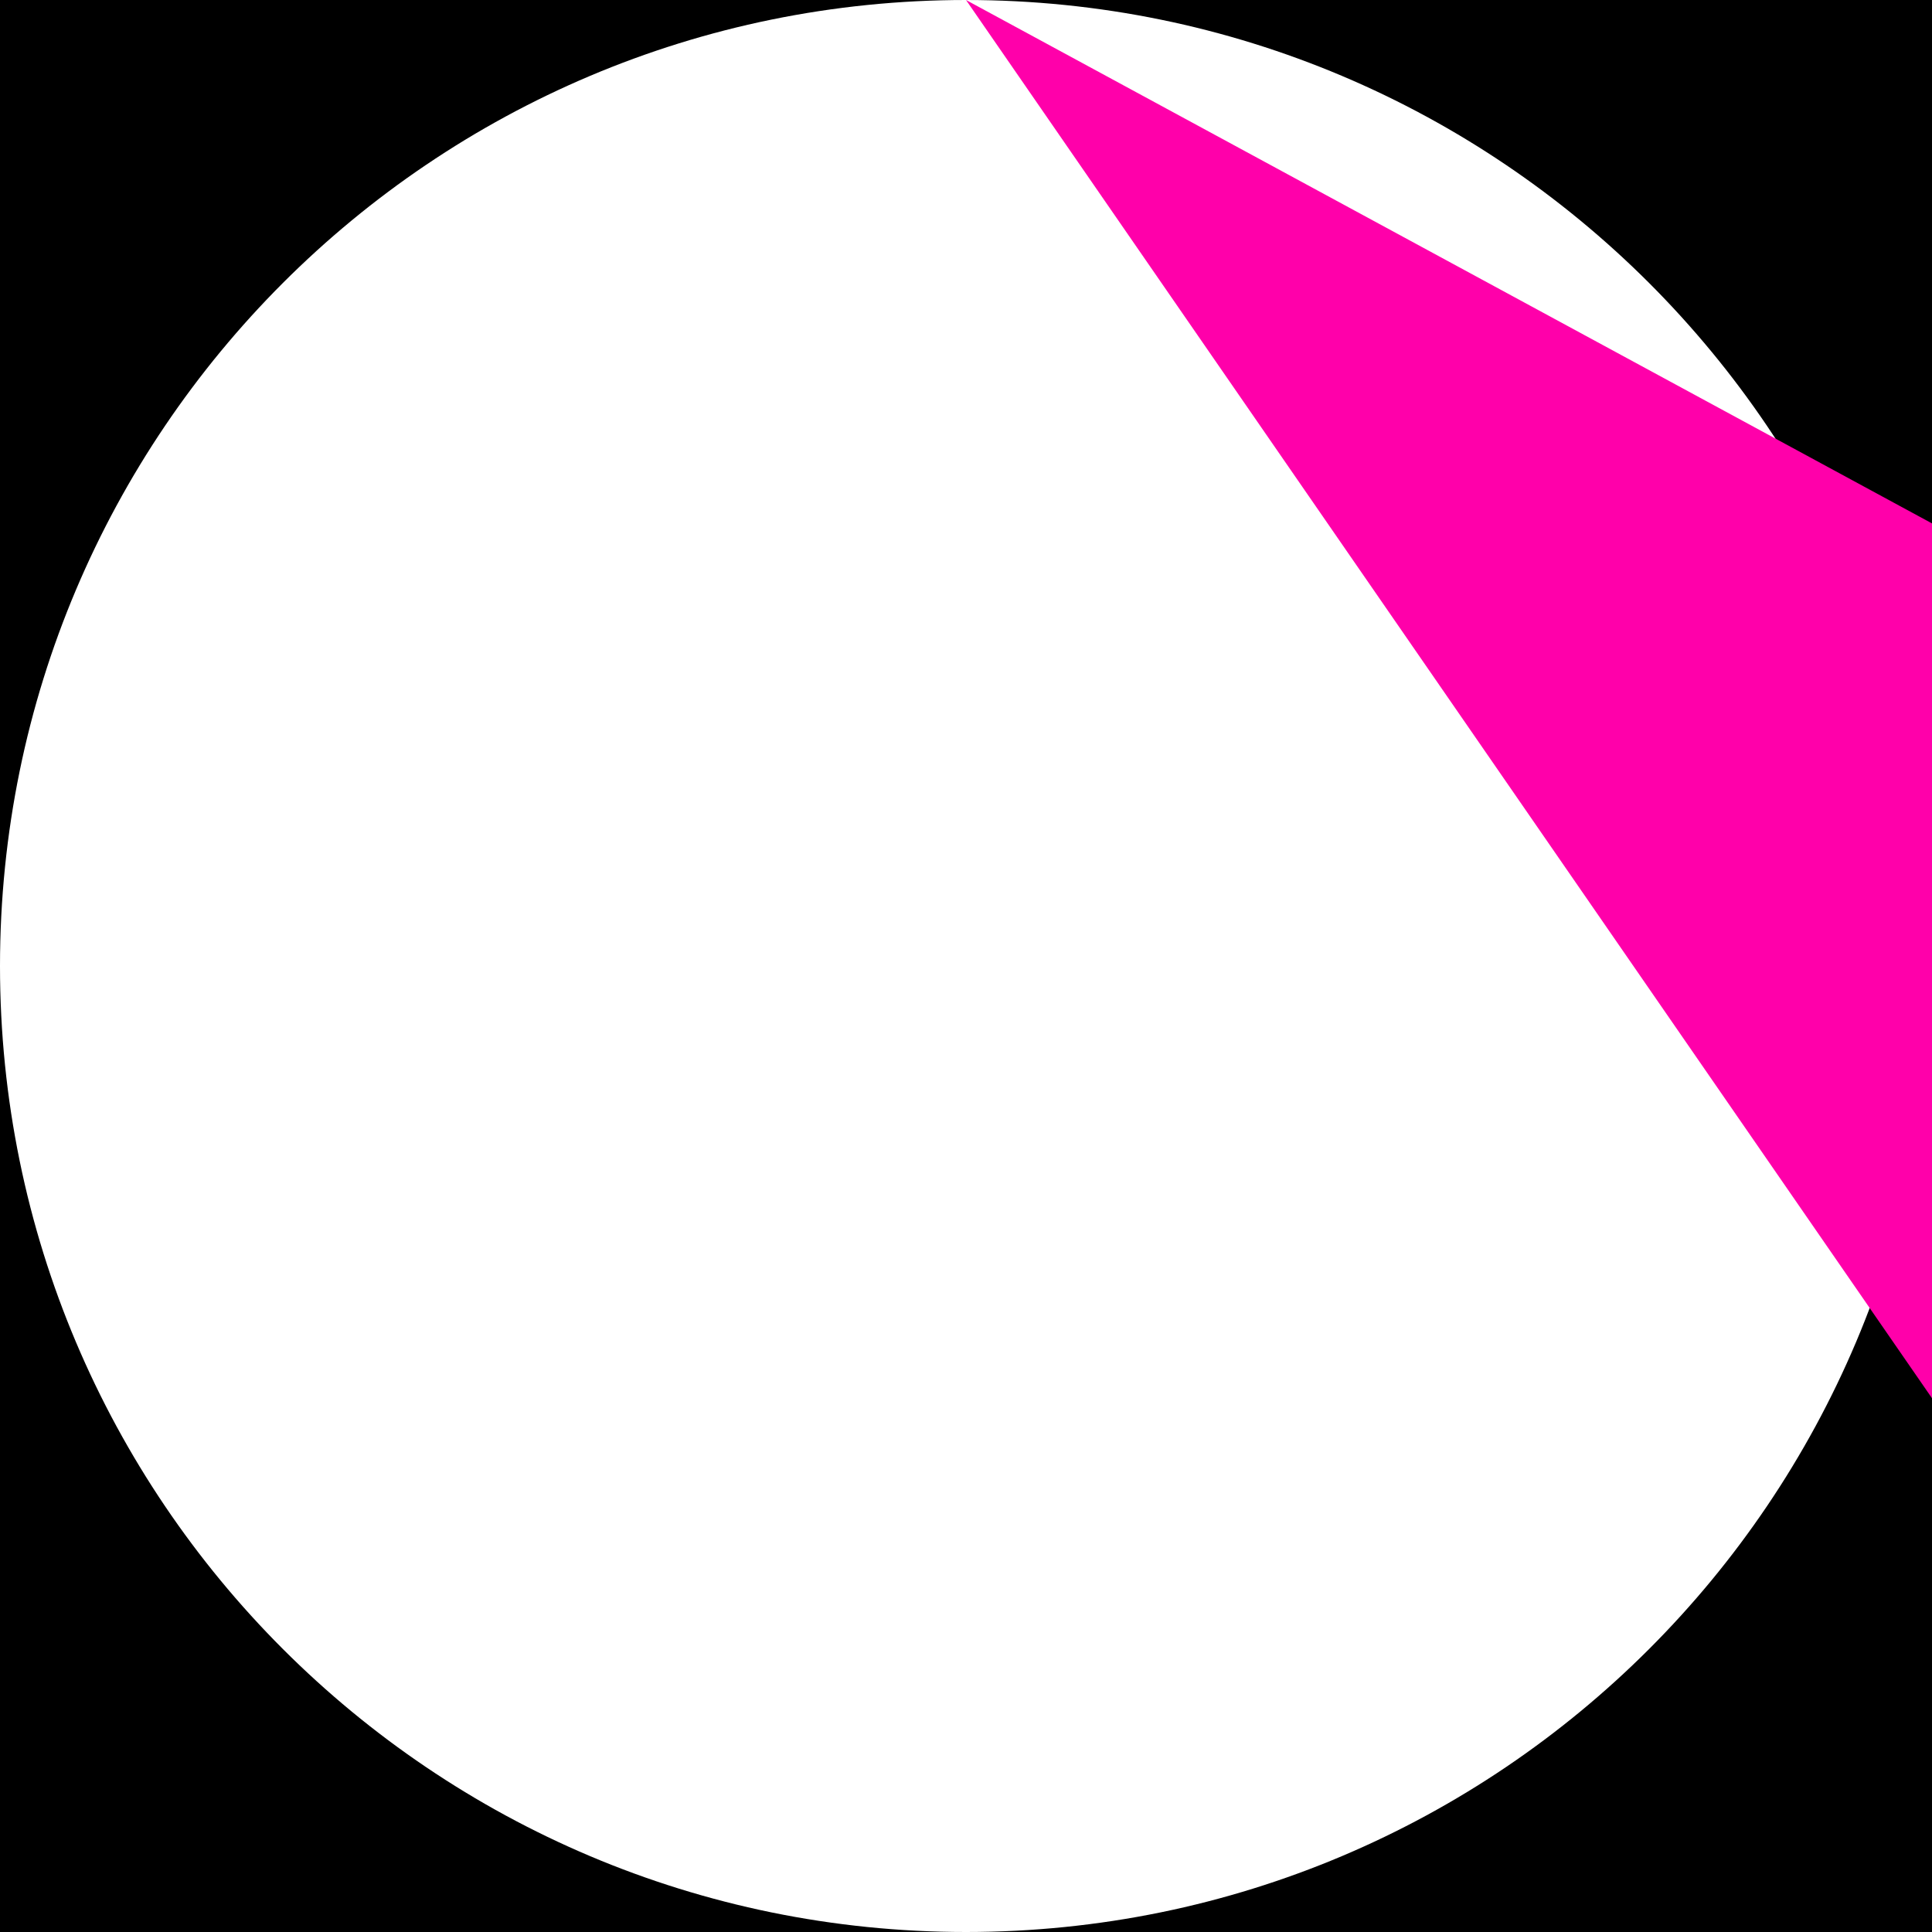
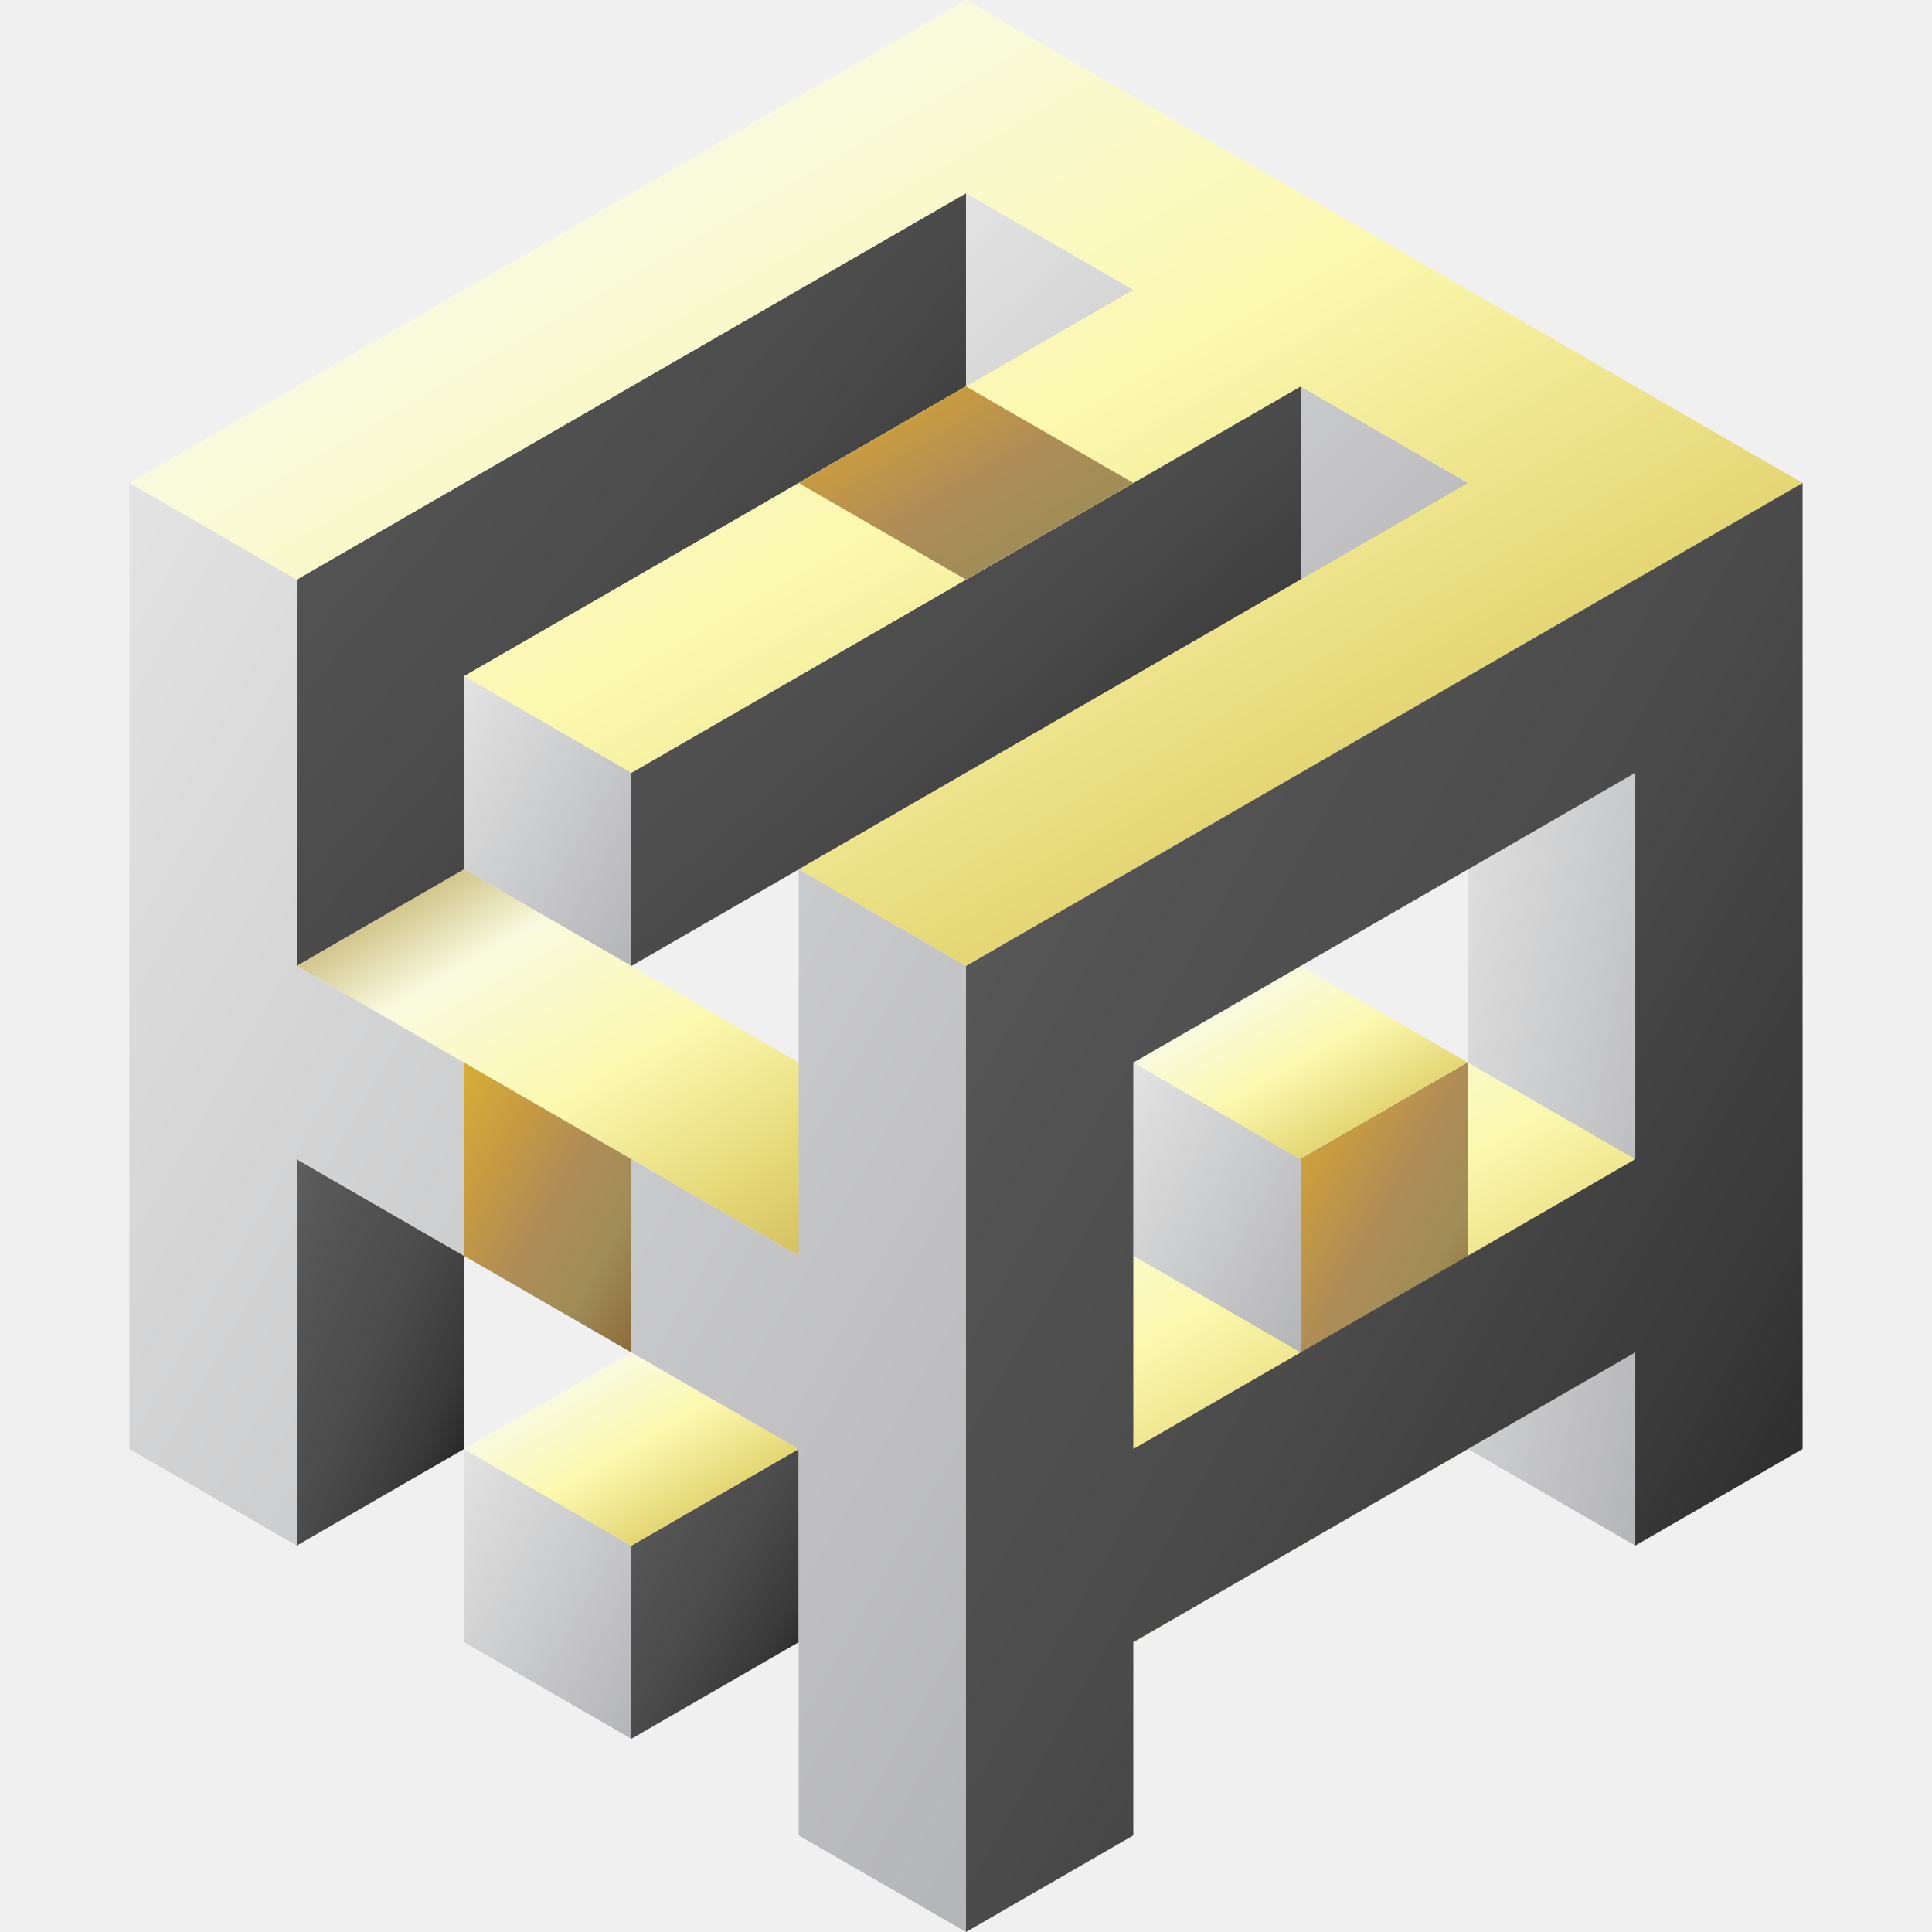
- <svg xmlns="http://www.w3.org/2000/svg" width="100" height="100" viewBox="0 0 100 100">
+ <svg xmlns="http://www.w3.org/2000/svg" width="2048" height="2048" viewBox="512 512 1024 1024">
  <defs>
    <linearGradient id="royal" x1="1" y1="1" x2="0" y2="0">
      <stop offset="0%" stop-color="#8C6B3B" />
      <stop offset="25%" stop-color="#A08D57" />
      <stop offset="50%" stop-color="#B08D57" />
      <stop offset="75%" stop-color="#C89B41" />
      <stop offset="100%" stop-color="#D4AF37" />
    </linearGradient>
    <linearGradient id="gold-metal" x1="1" y1="1" x2="0" y2="0">
      <stop offset="0%" stop-color="#C5AB50" />
      <stop offset="25%" stop-color="#E4D674" />
      <stop offset="50%" stop-color="#FBF8AE" />
      <stop offset="75%" stop-color="#F9FADE" />
      <stop offset="100%" stop-color="#AC933E" />
    </linearGradient>
    <linearGradient id="fancy-metal" x1="1" y1="1" x2="0" y2="0">
      <stop offset="0%" stop-color="#CC9900" />
      <stop offset="25%" stop-color="#D4AF37" />
      <stop offset="50%" stop-color="#DEB82D" />
      <stop offset="75%" stop-color="#E7CF27" />
      <stop offset="100%" stop-color="#FFDF00" />
    </linearGradient>
    <linearGradient id="golden-metal" x1="1" y1="1" x2="0" y2="0">
      <stop offset="0%" stop-color="#C18700" />
      <stop offset="25%" stop-color="#D8A309" />
      <stop offset="50%" stop-color="#EABF14" />
      <stop offset="75%" stop-color="#EAD355" />
      <stop offset="100%" stop-color="#F7F18B" />
    </linearGradient>
    <linearGradient id="dark-metal" x1="1" y1="1" x2="0" y2="0">
      <stop offset="0%" stop-color="#191919" />
      <stop offset="25%" stop-color="#393939" />
      <stop offset="50%" stop-color="#4B4B4B" />
      <stop offset="75%" stop-color="#535353" />
      <stop offset="100%" stop-color="#5D5D5D" />
    </linearGradient>
    <linearGradient id="silver-metal" x1="1" y1="1" x2="0" y2="0">
      <stop offset="0%" stop-color="#B4B5B8" />
      <stop offset="25%" stop-color="#C0C0C3" />
      <stop offset="50%" stop-color="#CBCCCD" />
      <stop offset="75%" stop-color="#D7D7D8" />
      <stop offset="100%" stop-color="#E3E3E3" />
    </linearGradient>
    <linearGradient id="platinum-metal" x1="0" y1="0" x2="1" y2="1">
      <stop offset="0%" stop-color="#CDCDCD" />
      <stop offset="25%" stop-color="#DADADA" />
      <stop offset="50%" stop-color="#E6E6E6" />
      <stop offset="75%" stop-color="#F0F0F0" />
      <stop offset="100%" stop-color="#F6F6F6" />
    </linearGradient>
    <linearGradient id="champagne-metal" x1="0" y1="0" x2="1" y2="1">
      <stop offset="0%" stop-color="#FFFDF5" />
      <stop offset="50%" stop-color="#F3E6C9" />
      <stop offset="100%" stop-color="#CFC8BE" />
    </linearGradient>
  </defs>
-   <rect width="100" height="100" fill="#000000" />
-   <circle cx="50" cy="50" r="50" fill="#FFFFFF" />
-   <polygon points="           50,0           1467.405,768           1467.405,1280           50,100           580.595,1280           580.595,768         " fill="#FF00AA" />
+   <rect width="2048" height="2048" fill="none" />
+   <circle cx="1024" cy="1024" r="512" fill="none" />
+   <polygon points="           1024,512           1467.405,768           1467.405,1280           1024,1536           580.595,1280           580.595,768         " fill="none" />
+   <polygon points="           1024,614.4           1290.043,768           1024,921.6           757.957,768         " fill="none" />
+   <polygon points="           1024,614.4           1024,716.8           1290.043,870.4           1290.043,768         " fill="url(#silver-metal)" />
+   <polygon points="           1024,614.4           1024,716.8           757.957,870.4           757.957,768           757.957,972.8           669.276,1024           669.276,819.2         " fill="url(#dark-metal)" />
+   <polygon points="           846.638,921.6           1201.362,716.8           1201.362,819.2           846.638,1024         " fill="url(#dark-metal)" />
+   <polygon points="           1024,1024           1467.405,768           1024,512           580.595,768           669.276,819.2           1024,614.4           1112.681,665.6           757.957,870.4           846.638,921.6           1201.362,716.8           1290.043,768           935.319,972.8         " fill="url(#gold-metal)" />
+   <polygon points="           1024,716.8           1112.681,768           1024,819.2           935.319,768         " fill="url(#royal)" />
+   <polygon points="           935.319,1484.8           935.319,1280           580.595,1075.2           580.595,1280         " fill="none" />
+   <polygon points="           757.957,972.8           757.957,870.4           846.638,921.6           846.638,1024         " fill="url(#silver-metal)" />
+   <polygon points="           757.957,1382.4           757.957,1280           846.638,1331.2           846.638,1433.6         " fill="url(#silver-metal)" />
+   <polygon points="           846.638,1433.6           846.638,1331.2           935.319,1280           935.319,1382.4         " fill="url(#dark-metal)" />
+   <polygon points="           669.276,1126.4           669.276,1331.2           757.957,1280           757.957,1177.6         " fill="url(#dark-metal)" />
+   <polygon points="           669.276,921.6           935.319,1075.2           935.319,1177.6           669.276,1024         " fill="none" />
+   <polygon points="           846.638,1331.2           935.319,1280           846.638,1228.8           757.957,1280         " fill="url(#gold-metal)" />
+   <polygon points="           935.319,1177.6           669.276,1024           757.957,972.8           1024,1126.4         " fill="url(#gold-metal)" />
+   <polygon points="           1024,1024           1024,1536           935.319,1484.8           935.319,1280           669.276,1126.4           669.276,1331.2           580.595,1280           580.595,768           669.276,819.2           669.276,1024           935.319,1177.6           935.319,972.8         " fill="url(#silver-metal)" />
+   <polygon points="           757.957,1177.6           757.957,1075.2           846.638,1126.4           846.638,1228.8         " fill="url(#royal)" />
+   <polygon points="           1467.405,972.8           1467.405,870.4           1112.681,1075.2           1112.681,1382.4           1378.724,1228.8           1378.724,1126.4           1201.362,1228.8           1201.362,1126.4         " fill="none" />
+   <polygon points="           1378.724,921.6           1378.724,1331.2           1290.043,1280           1290.043,870.4         " fill="url(#silver-metal)" />
+   <polygon points="           1024,1331.2           1112.681,1382.4           1378.724,1228.8           1290.043,1177.6         " fill="url(#gold-metal)" />
+   <polygon points="           1290.043,1075.2           1378.724,1126.4           1112.681,1280           1024,1228.8         " fill="url(#gold-metal)" />
+   <polygon points="           1201.362,1228.8           1201.362,1126.4           1112.681,1075.2           1112.681,1177.6         " fill="url(#silver-metal)" />
+   <polygon points="           1201.362,1126.4           1112.681,1075.2           1201.362,1024           1290.043,1075.2         " fill="url(#gold-metal)" />
+   <polygon points="           1024,1024           1024,1536           1112.681,1484.8           1112.681,1382.4           1378.724,1228.8           1378.724,1331.2           1467.405,1280           1467.405,768           1024,1024           1112.681,1075.2           1112.681,1280           1201.362,1228.8           1201.362,1126.4           1290.043,1075.2           1290.043,1177.6           1378.724,1126.4           1378.724,921.6           1112.681,1075.2         " fill-rule="evenodd" fill="url(#dark-metal)" />
+   <polygon points="           1290.043,1075.2           1201.362,1126.4           1201.362,1228.8           1290.043,1177.6         " fill="url(#royal)" />
</svg>
